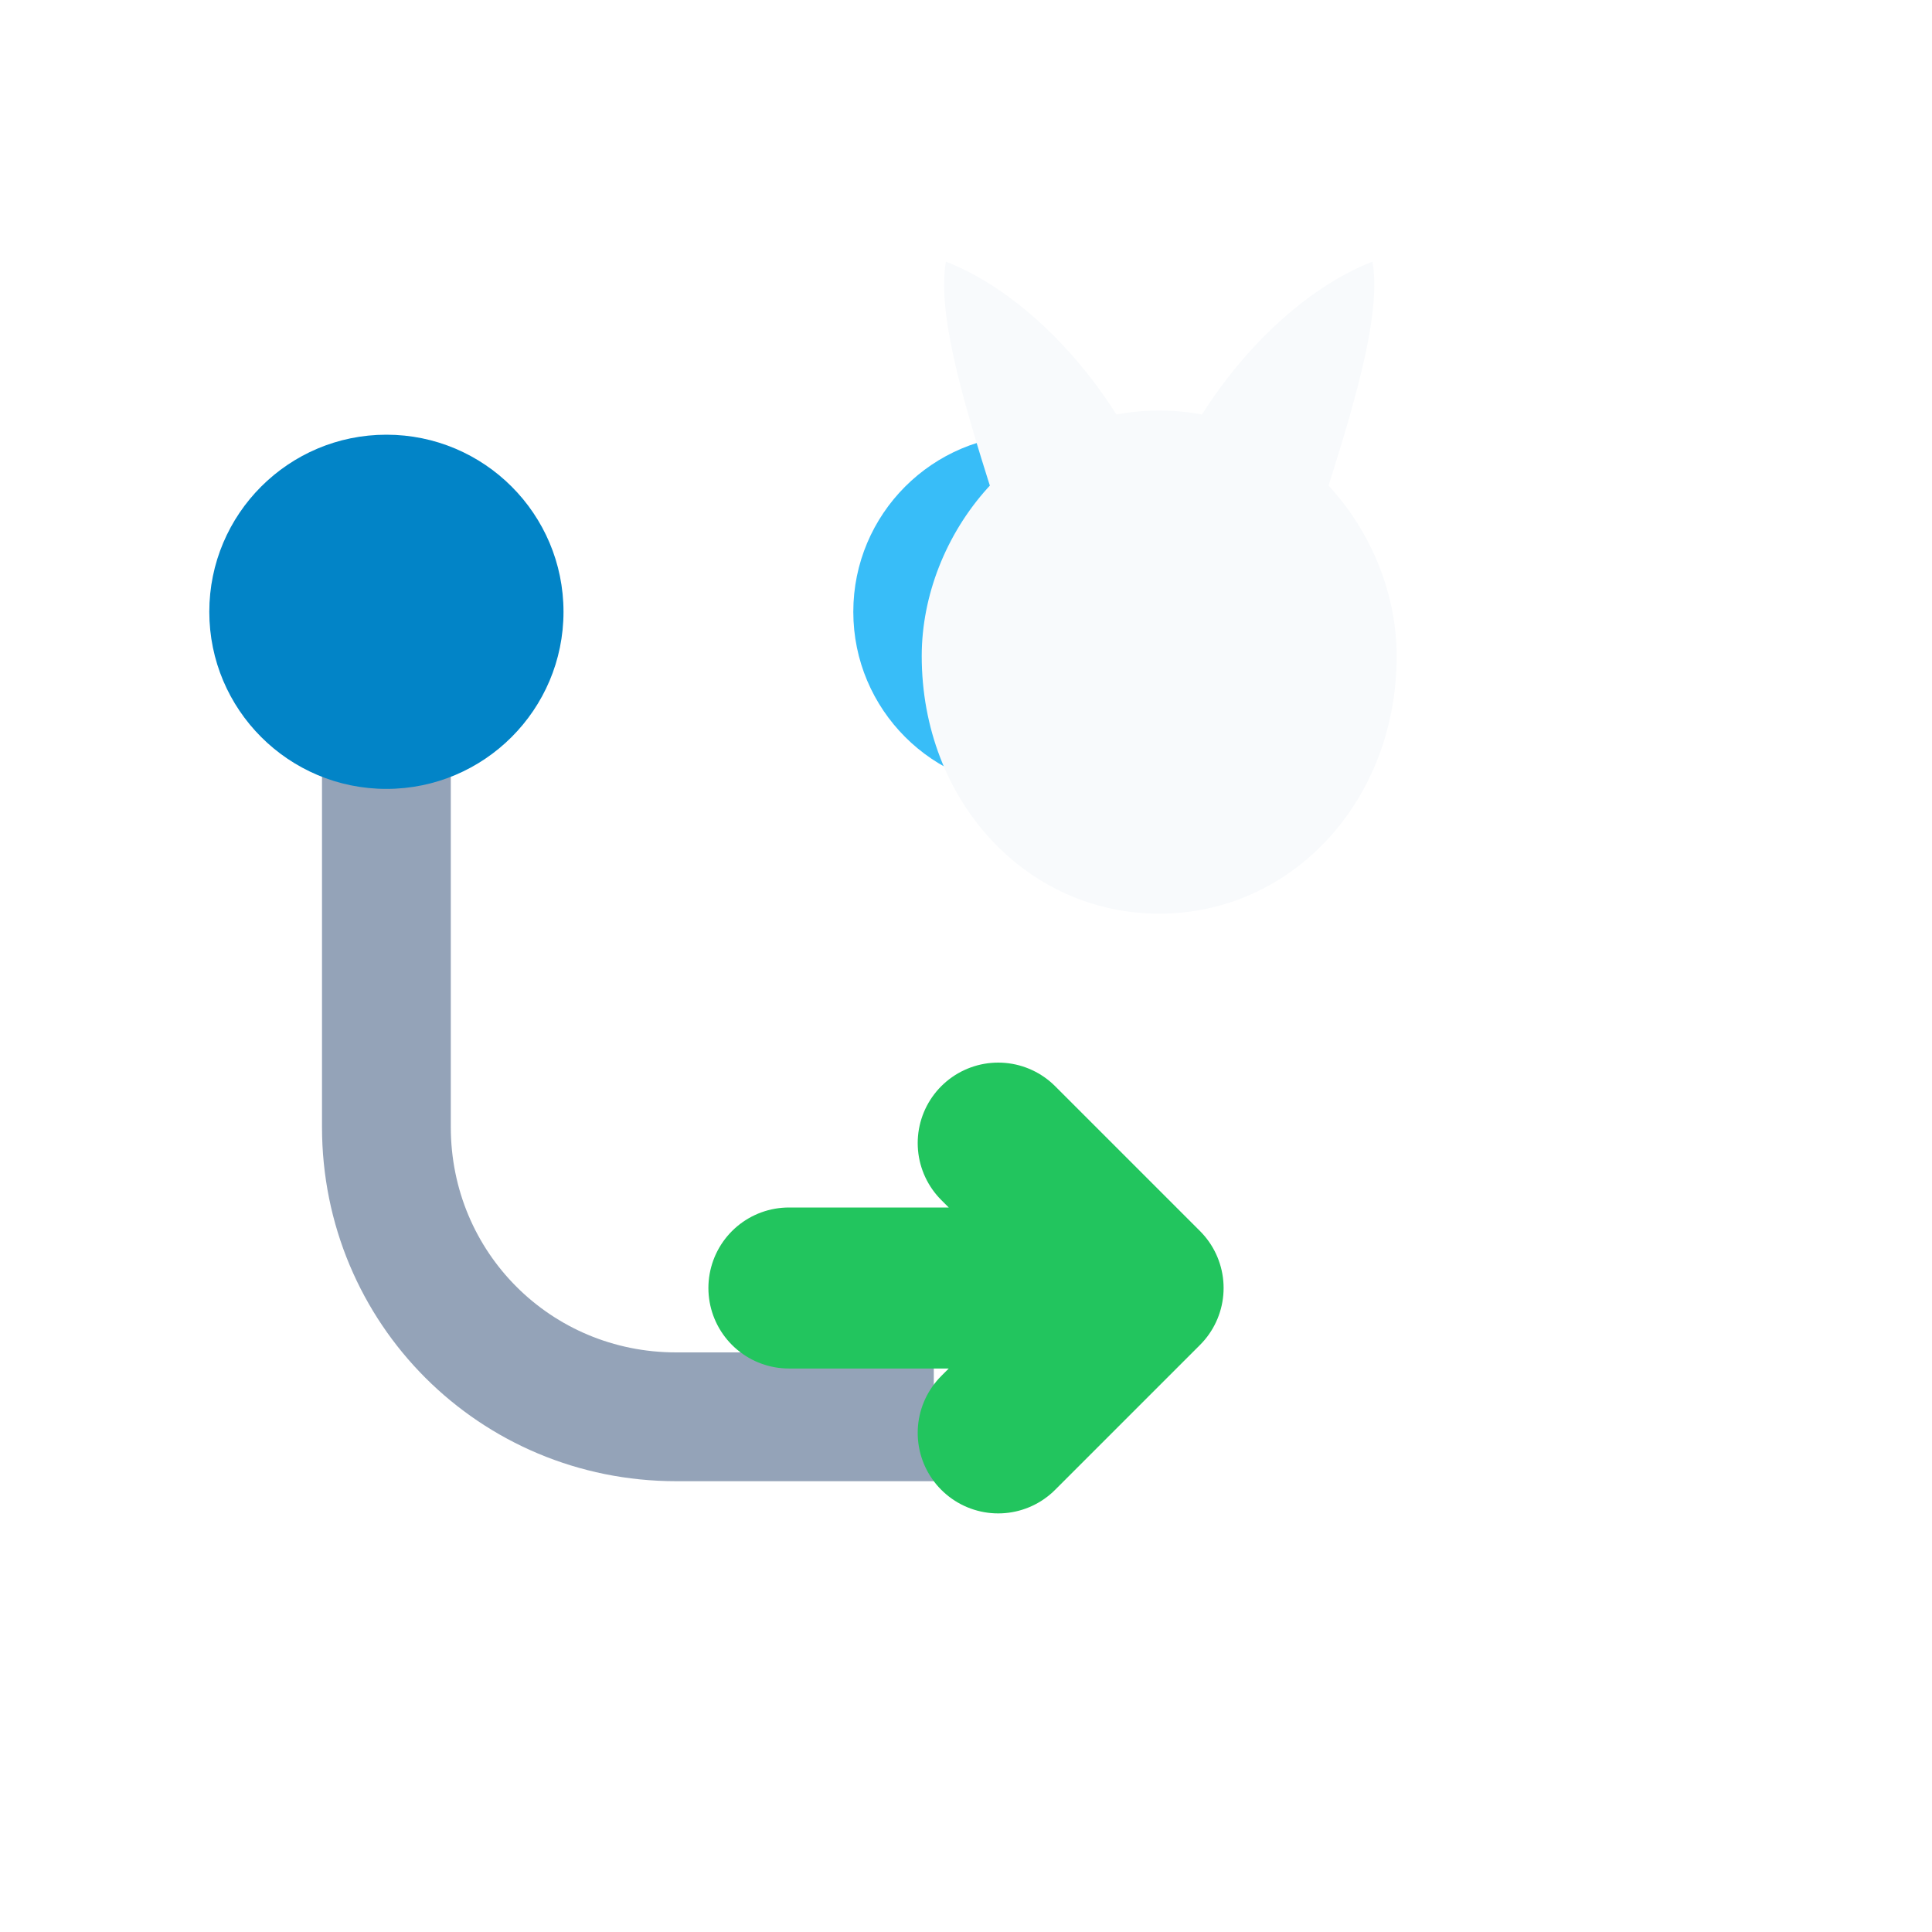
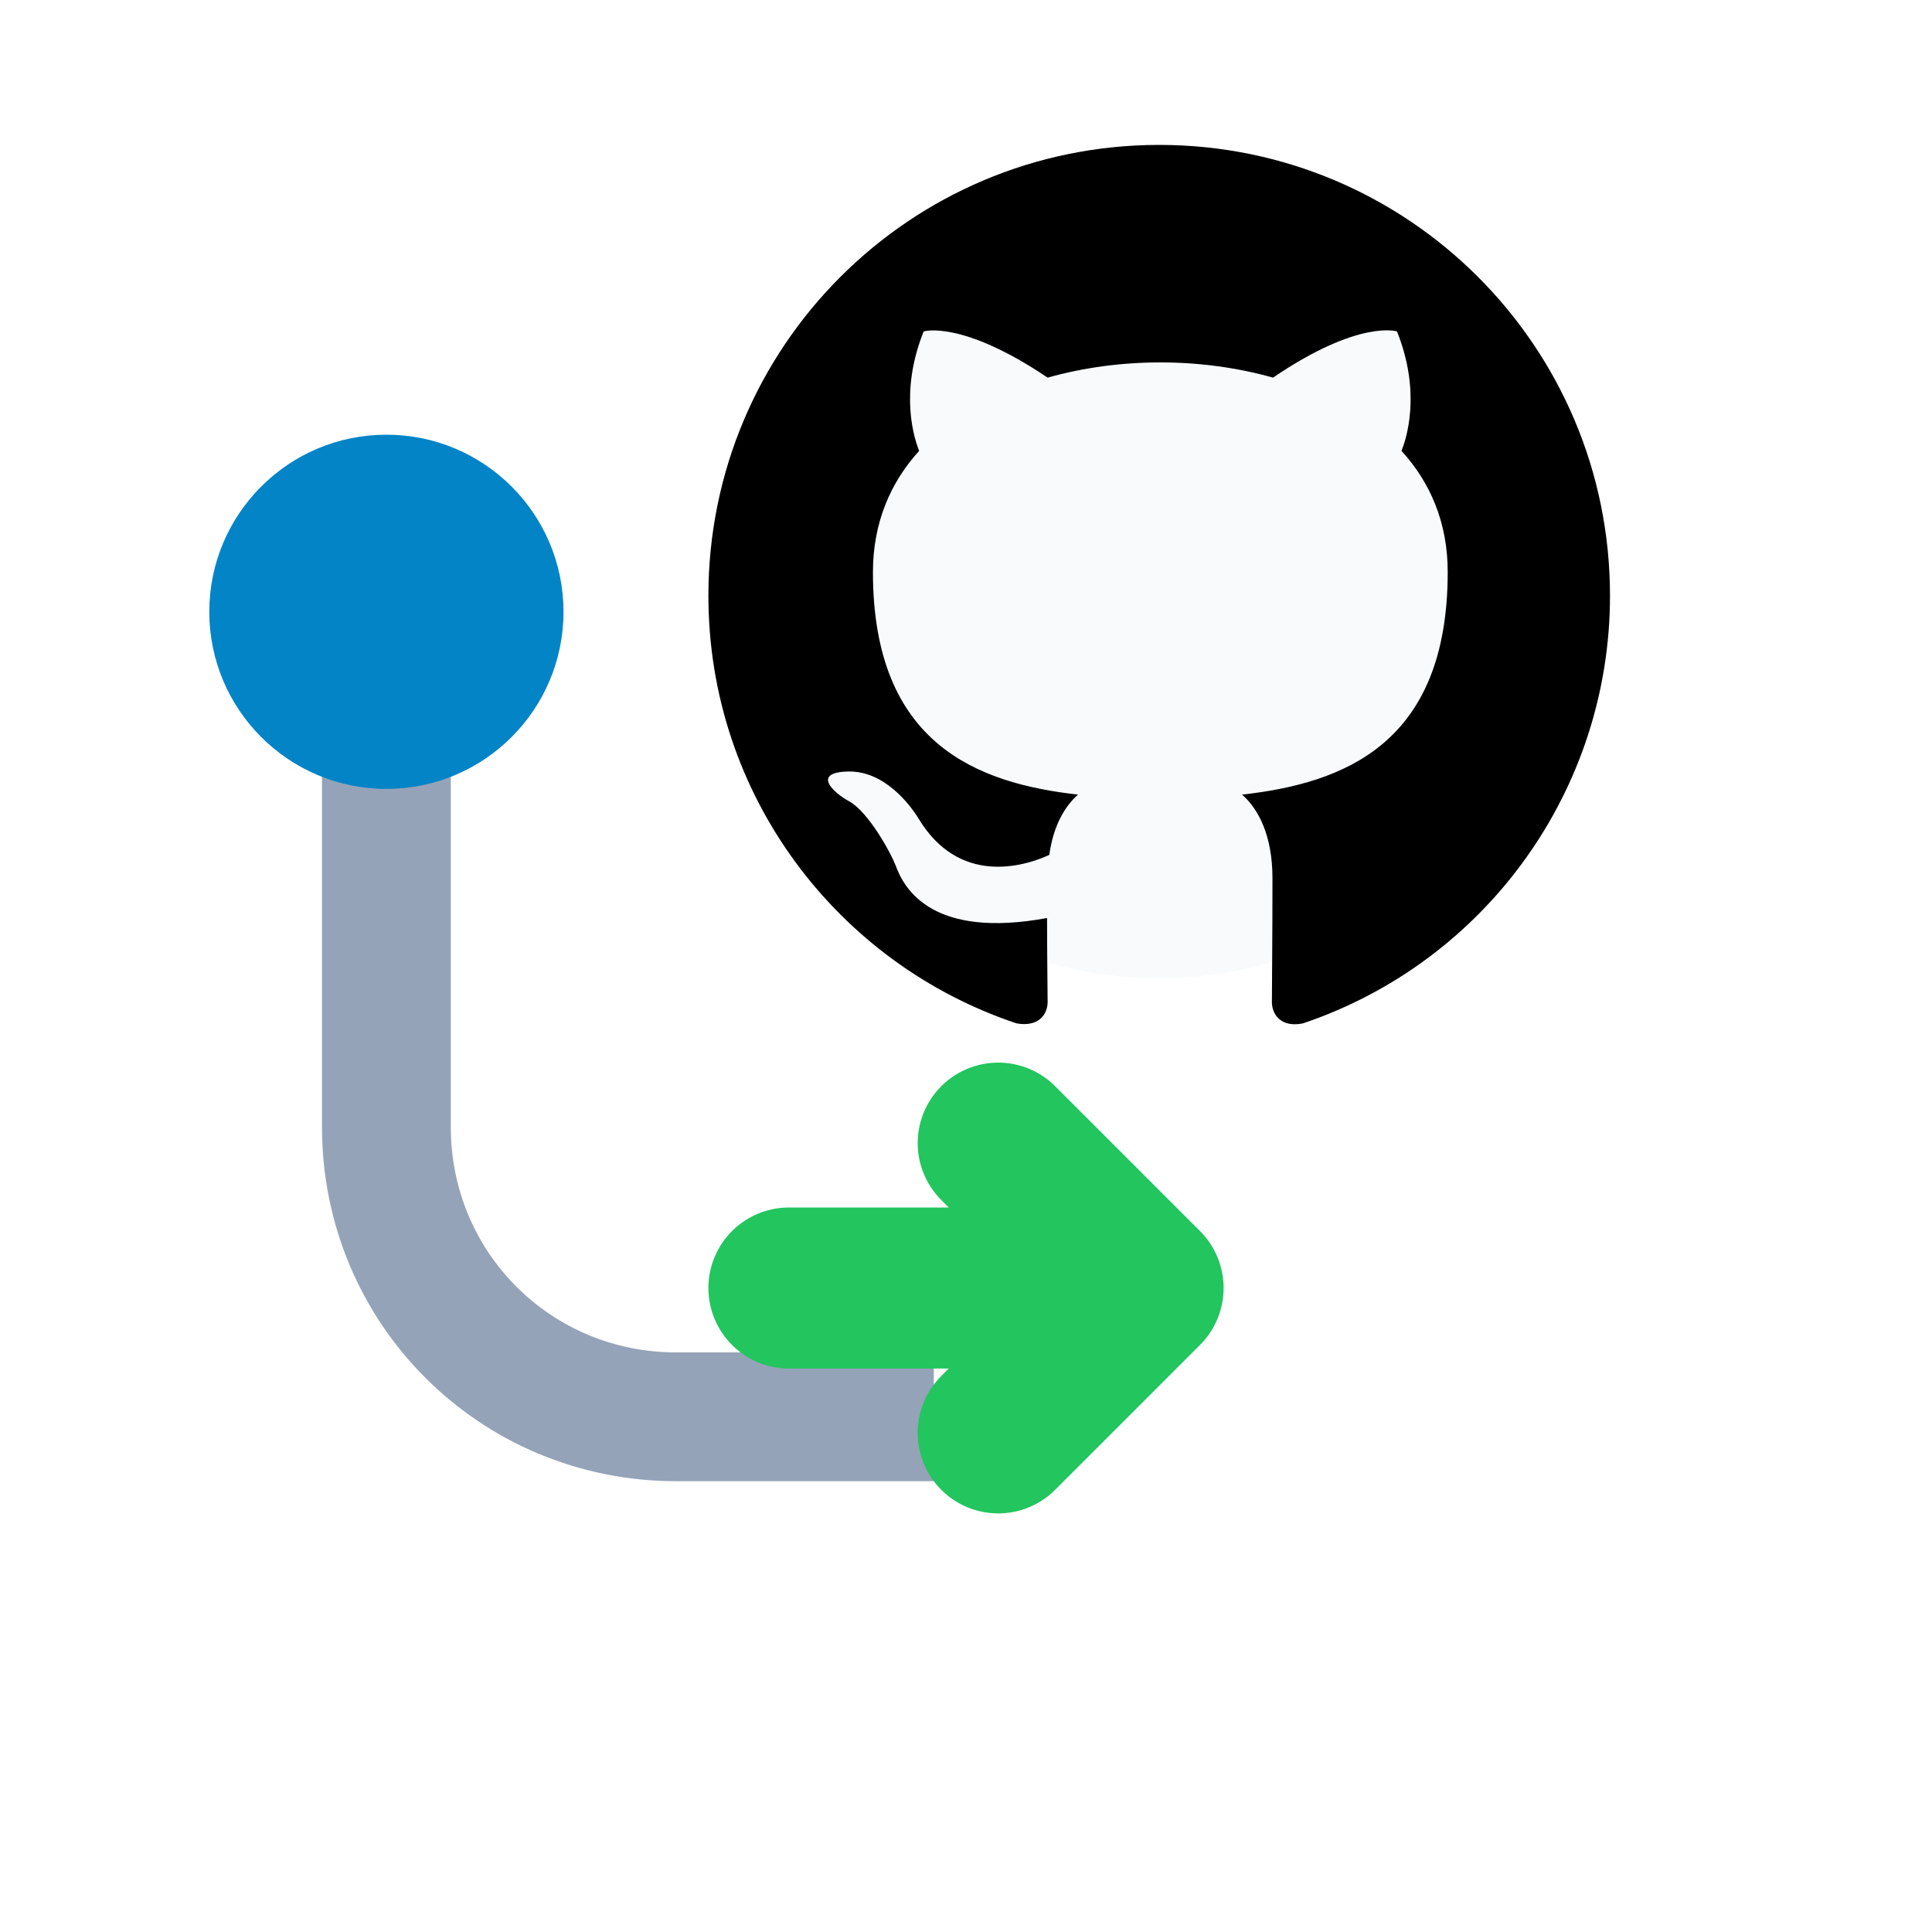
<svg xmlns="http://www.w3.org/2000/svg" viewBox="0 0 24 24" width="24" height="24">
  <g transform="translate(1.2 6.2)">
    <g transform="translate(-1.8 -2.6)">
      <g stroke="#94a3b8" stroke-width="1.6" fill="none">
        <path d="M5.4 5.6v4.8c0 2 1.6 3.6 3.6 3.6h3.2" />
      </g>
      <circle cx="5.4" cy="4" r="2.2" fill="#0284c7" />
      <circle cx="13.4" cy="4" r="2.2" fill="#38bdf8" />
      <path d="M10.4 12.4h4.4M13 10.6l1.8 1.8-1.8 1.8" fill="none" stroke="#22c55e" stroke-width="2" stroke-linecap="round" stroke-linejoin="round" />
    </g>
  </g>
  <g transform="translate(8.8 1.8)">
-     <g fill="#f8fafc">
-       <path d="M5.6 3.3C3.85 3.3 2.65 4.85 2.65 6.35C2.65 8.15 3.95 9.55 5.6 9.55C7.25 9.55 8.55 8.15 8.55 6.35C8.55 4.85 7.35 3.3 5.6 3.3Z" />
-       <path d="M3.55 4.4C3.1 3.0 2.85 2.05 2.95 1.45C3.85 1.8 4.75 2.7 5.3 3.75C4.6 3.9 4.0 4.15 3.55 4.4Z" />
-       <path d="M5.9 3.75C6.45 2.7 7.35 1.8 8.25 1.45C8.35 2.05 8.1 3.0 7.65 4.4C7.2 4.15 6.6 3.9 5.9 3.75Z" />
-     </g>
+     <circle cx="5.6" cy="5.3" r="5.05" fill="#f8fafc" />
+     <path d="M8 0C3.58 0 0 3.58 0 8c0 3.54 2.29 6.53 5.47 7.59.4.07.55-.17.55-.38 0-.19-.01-.82-.01-1.49-2.01.37-2.53-.49-2.69-.94-.09-.23-.48-.94-.82-1.13-.28-.15-.68-.52-.01-.53.63-.01 1.08.58 1.23.82.72 1.21 1.87.87 2.33.66.07-.52.28-.87.51-1.07-1.78-.2-3.64-.89-3.64-3.95 0-.87.31-1.59.82-2.15-.08-.2-.36-1.02.08-2.12 0 0 .67-.21 2.2.82.64-.18 1.32-.27 2-.27s1.36.09 2 .27c1.53-1.04 2.2-.82 2.2-.82.44 1.1.16 1.92.08 2.12.51.56.82 1.27.82 2.15 0 3.07-1.87 3.75-3.65 3.95.29.25.54.73.54 1.48 0 1.07-.01 1.93-.01 2.2 0 .21.15.46.55.38A8.01 8.01 0 0 0 16 8c0-4.42-3.58-8-8-8" transform="scale(0.7)" fill="#000" />
  </g>
</svg>
